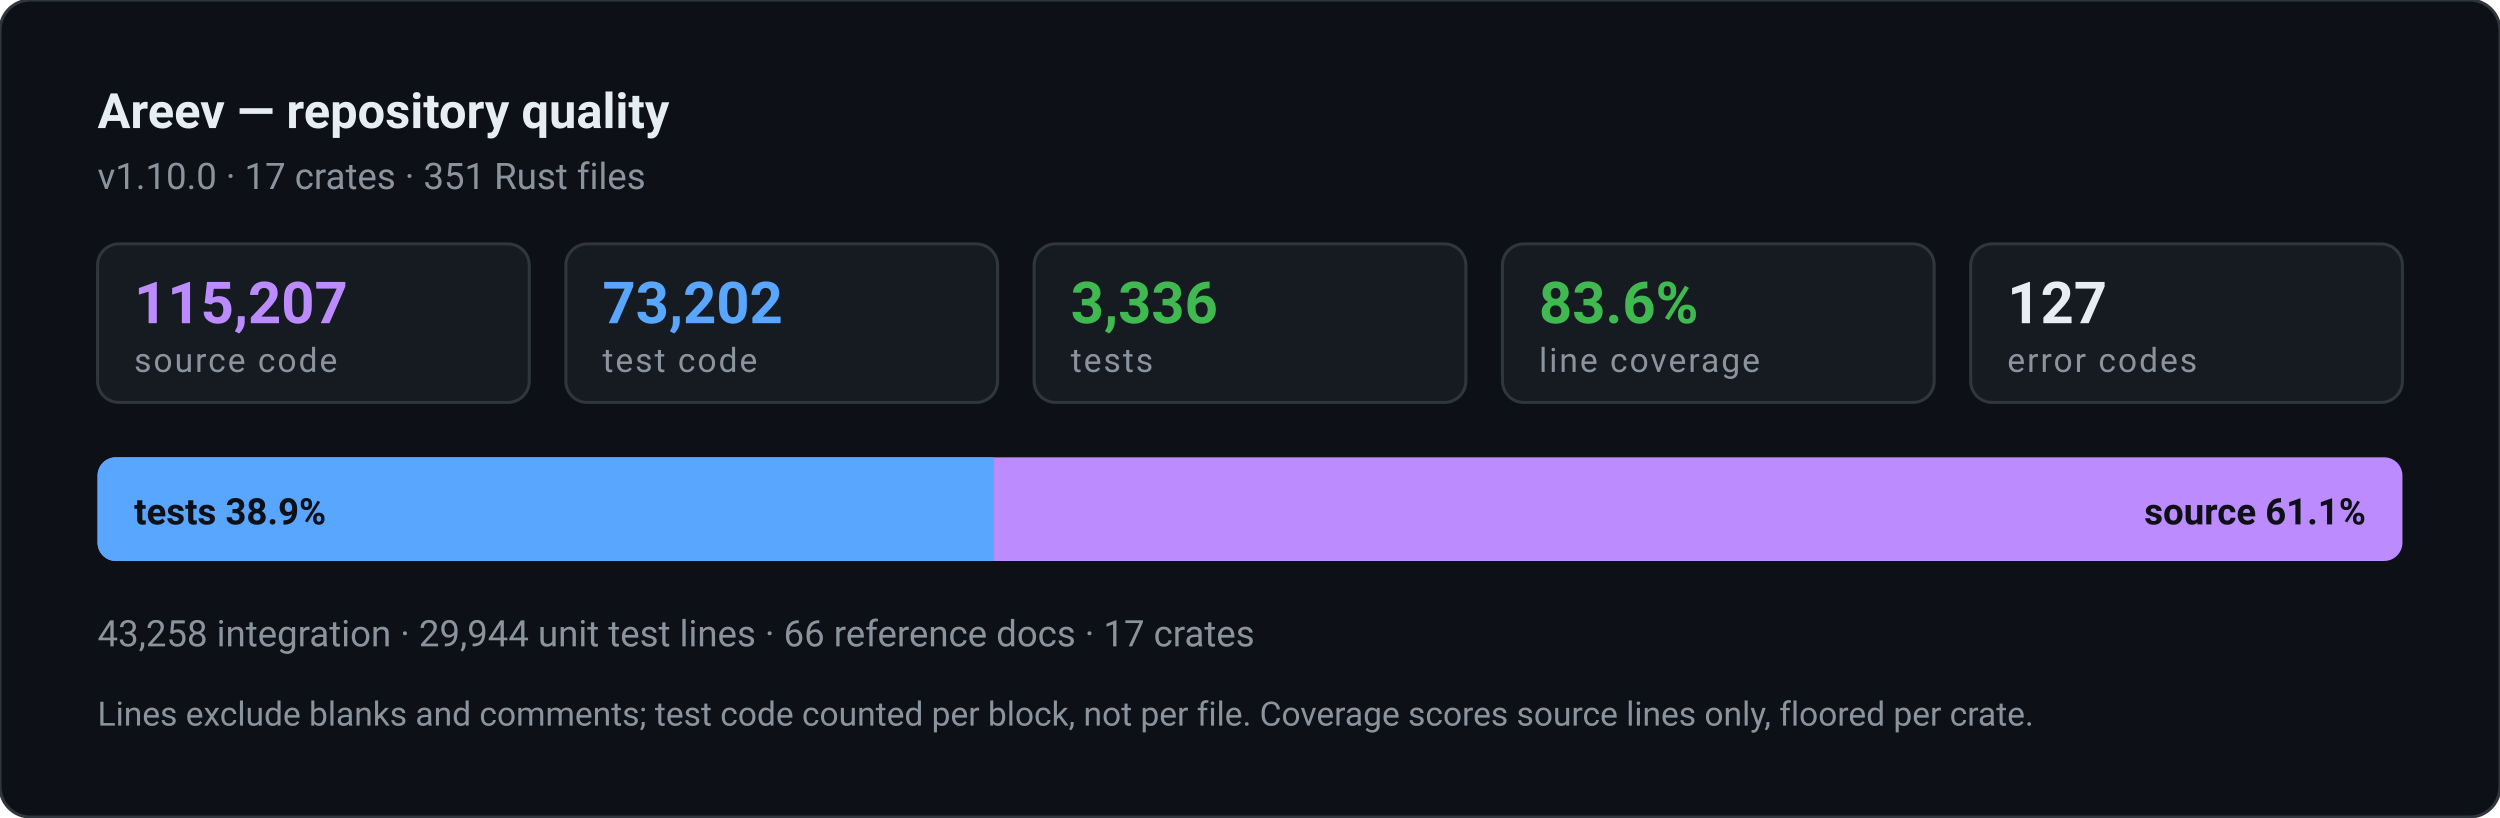
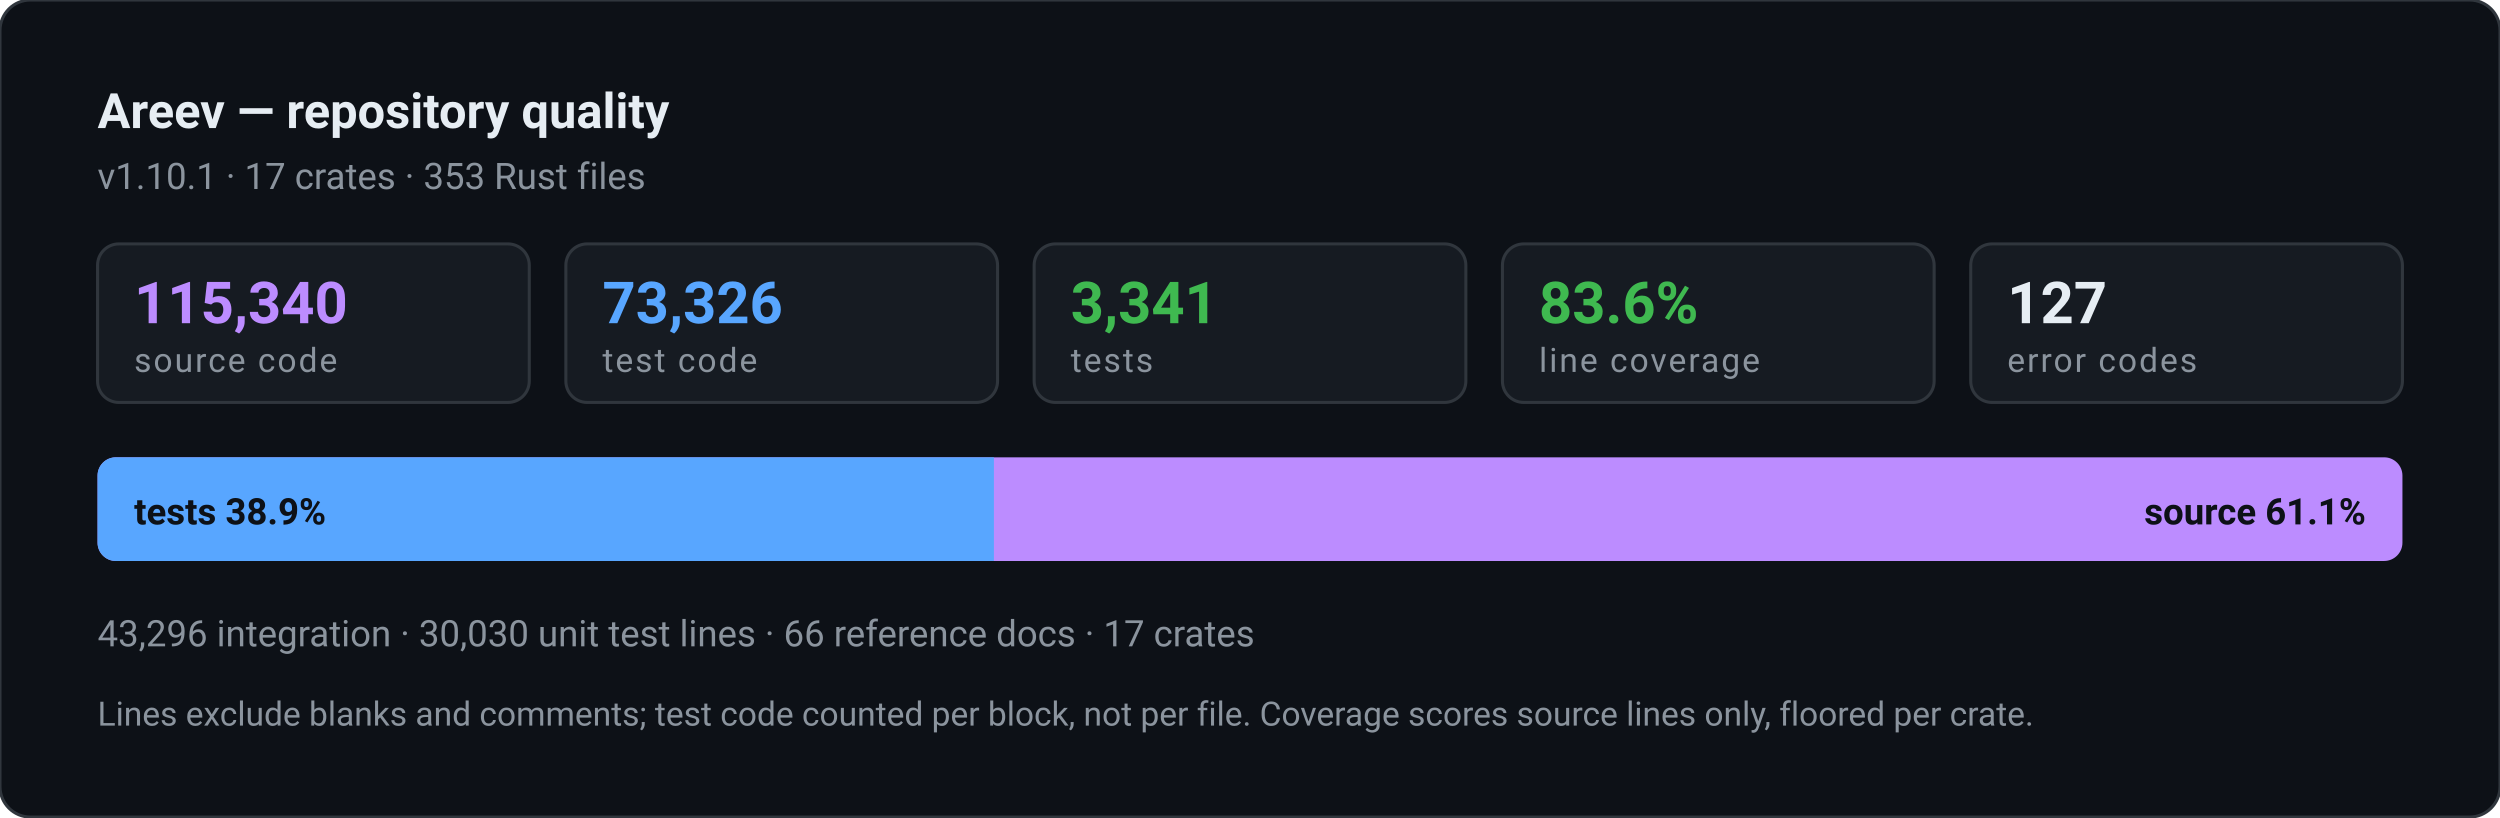
- <svg xmlns="http://www.w3.org/2000/svg" width="820" height="268" viewBox="0 0 820 268" role="img" aria-label="Areev repository quality: 73,202 lines of test code against 115,207 lines of source, 3,336 tests, 83.6% line coverage">
+ <svg xmlns="http://www.w3.org/2000/svg" width="820" height="268" viewBox="0 0 820 268" role="img" aria-label="Areev repository quality: 73,326 lines of test code against 115,340 lines of source, 3,341 tests, 83.6% line coverage">
  <style>text{font-family:ui-sans-serif,-apple-system,"Segoe UI",Roboto,Helvetica,Arial,sans-serif}.n{font-weight:700;font-variant-numeric:tabular-nums}.l{font-size:11px;letter-spacing:.06em;text-transform:uppercase}</style>
  <rect width="820" height="268" rx="10" fill="#0d1117" stroke="#30363d" />
  <text x="32" y="42" class="n" font-size="16" fill="#e6edf3">Areev — repository quality</text>
-   <text x="32" y="62" font-size="12" fill="#8b949e">v1.10.0 · 17 crates · 351 Rust files</text>
+   <text x="32" y="62" font-size="12" fill="#8b949e">v1.10.1 · 17 crates · 353 Rust files</text>
  <rect x="32.0" y="80" width="141.6" height="52" rx="7" fill="#161b22" stroke="#30363d" />
-   <text x="44.0" y="106" class="n" font-size="19" fill="#bc8cff">115,207</text>
+   <text x="44.0" y="106" class="n" font-size="19" fill="#bc8cff">115,340</text>
  <text x="44.0" y="122" class="l" fill="#8b949e">source code</text>
  <rect x="185.6" y="80" width="141.6" height="52" rx="7" fill="#161b22" stroke="#30363d" />
-   <text x="197.6" y="106" class="n" font-size="19" fill="#58a6ff">73,202</text>
+   <text x="197.6" y="106" class="n" font-size="19" fill="#58a6ff">73,326</text>
  <text x="197.6" y="122" class="l" fill="#8b949e">test code</text>
  <rect x="339.2" y="80" width="141.6" height="52" rx="7" fill="#161b22" stroke="#30363d" />
-   <text x="351.2" y="106" class="n" font-size="19" fill="#3fb950">3,336</text>
+   <text x="351.2" y="106" class="n" font-size="19" fill="#3fb950">3,341</text>
  <text x="351.2" y="122" class="l" fill="#8b949e">tests</text>
  <rect x="492.8" y="80" width="141.6" height="52" rx="7" fill="#161b22" stroke="#30363d" />
  <text x="504.8" y="106" class="n" font-size="19" fill="#3fb950">83.6%</text>
  <text x="504.8" y="122" class="l" fill="#8b949e">line coverage</text>
  <rect x="646.4" y="80" width="141.6" height="52" rx="7" fill="#161b22" stroke="#30363d" />
  <text x="658.4" y="106" class="n" font-size="19" fill="#e6edf3">127</text>
  <text x="658.4" y="122" class="l" fill="#8b949e">error codes</text>
  <rect x="32" y="150" width="756" height="34" rx="6" fill="#bc8cff" />
  <path d="M32 156a6 6 0 0 1 6-6h288v34h-288a6 6 0 0 1-6-6z" fill="#58a6ff" />
  <text x="44" y="172" class="n" font-size="12" fill="#0d1117">tests 38.9%</text>
  <text x="776" y="172" class="n" font-size="12" fill="#0d1117" text-anchor="end">source 61.1%</text>
-   <text x="32" y="212" font-size="12" fill="#8b949e">43,258 integration · 29,944 unit test lines · 66 reference docs · 17 crates</text>
+   <text x="32" y="212" font-size="12" fill="#8b949e">43,296 integration · 30,030 unit test lines · 66 reference docs · 17 crates</text>
  <text x="32" y="238" font-size="11" fill="#8b949e">Lines exclude blanks and comments; test code counted per block, not per file. Coverage scores source lines only, floored per crate.</text>
</svg>
